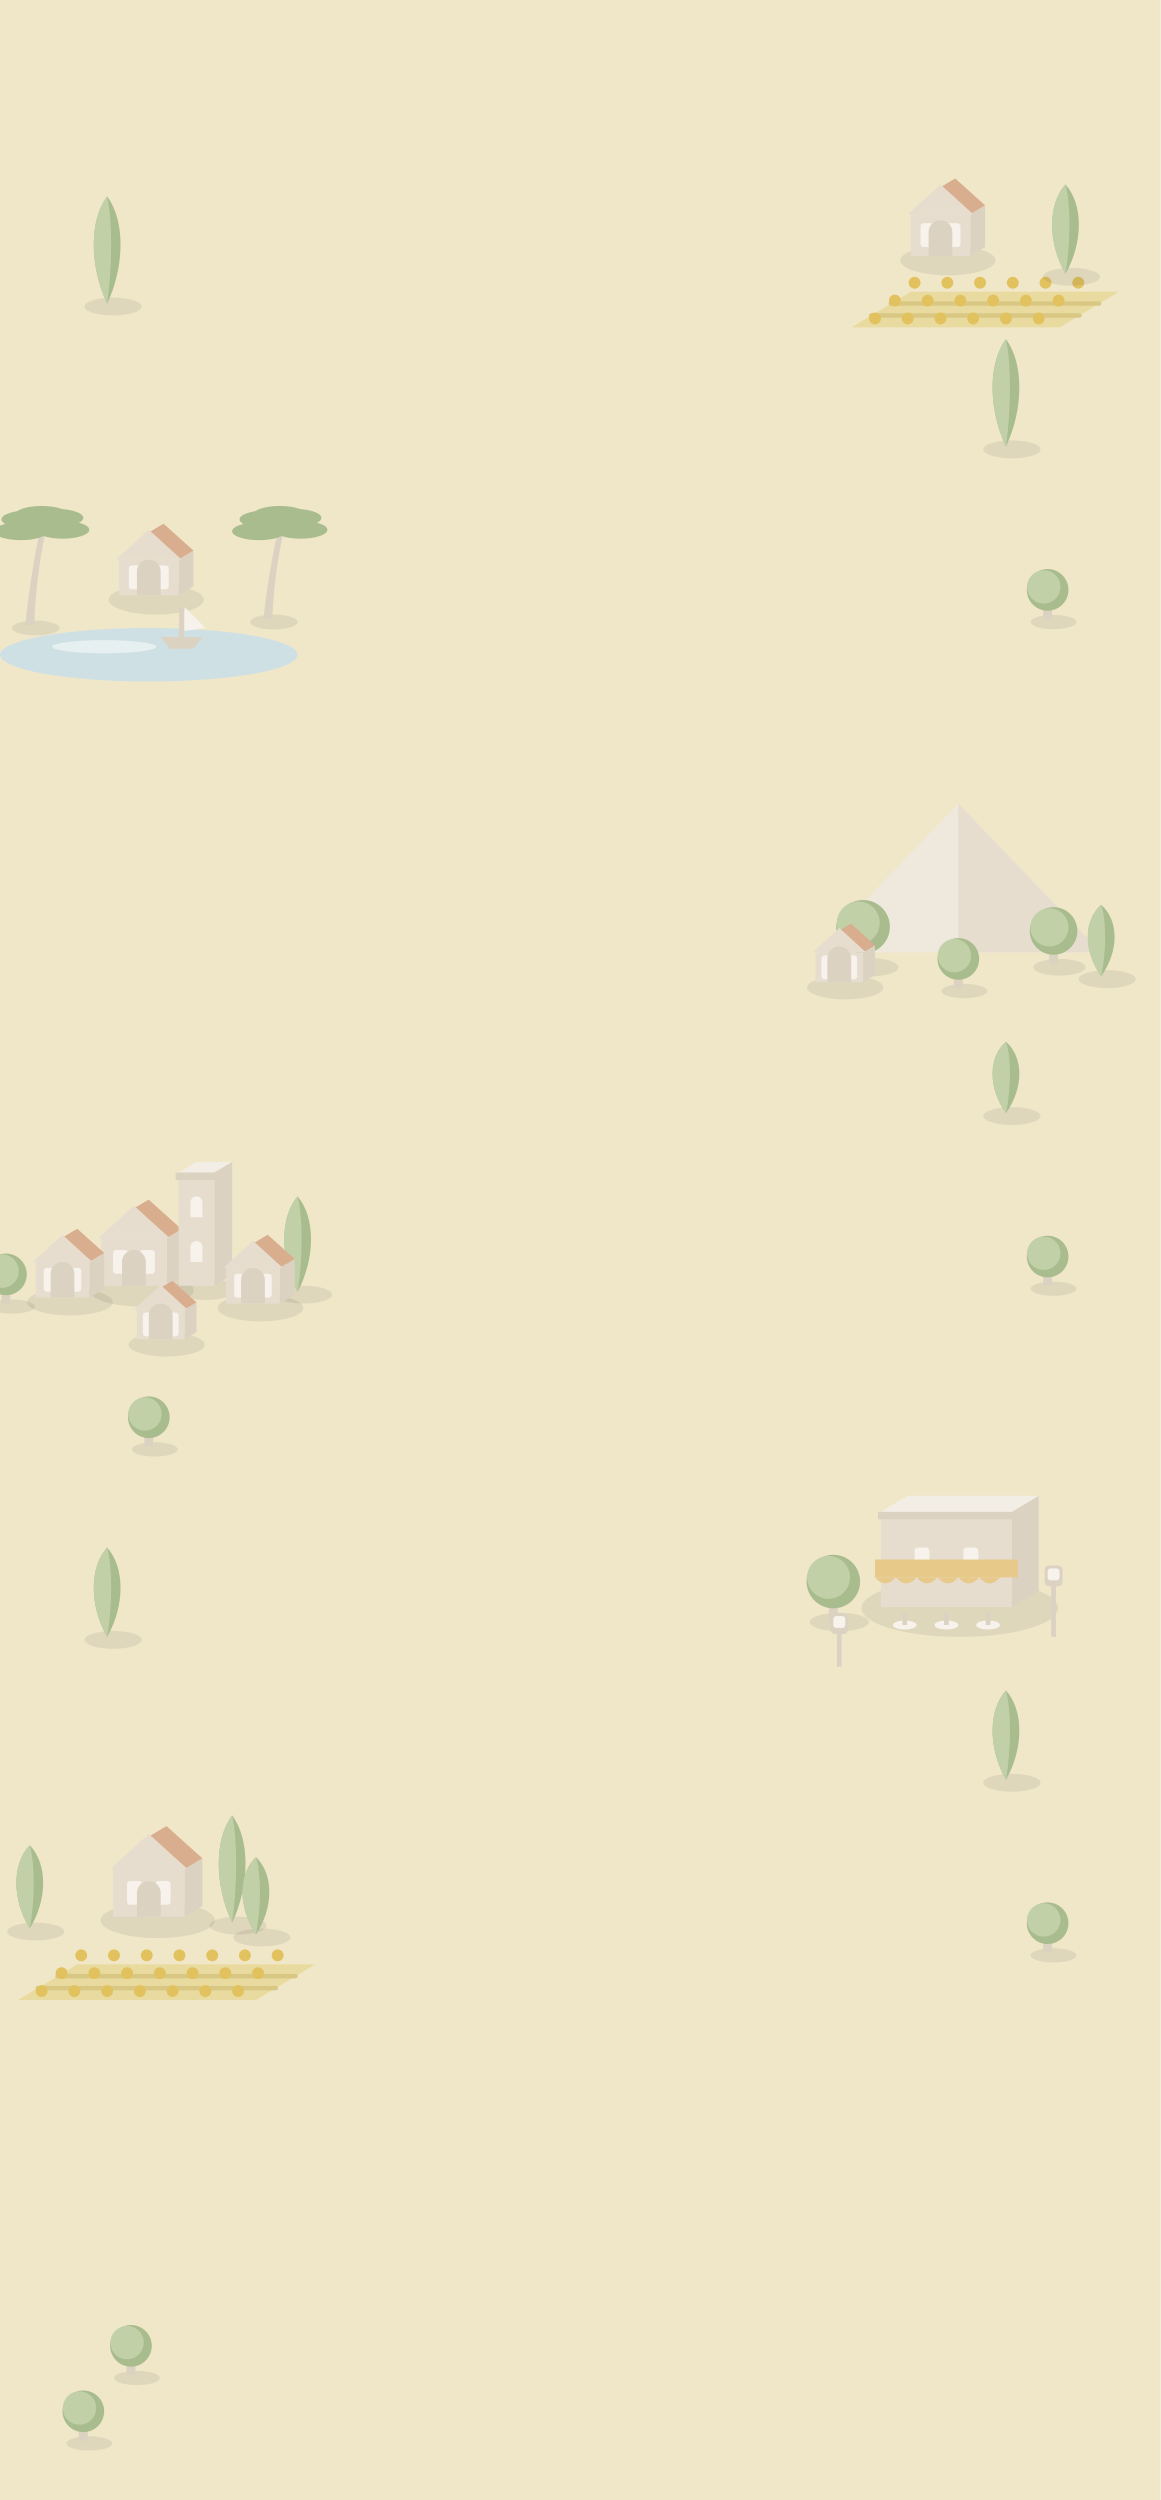
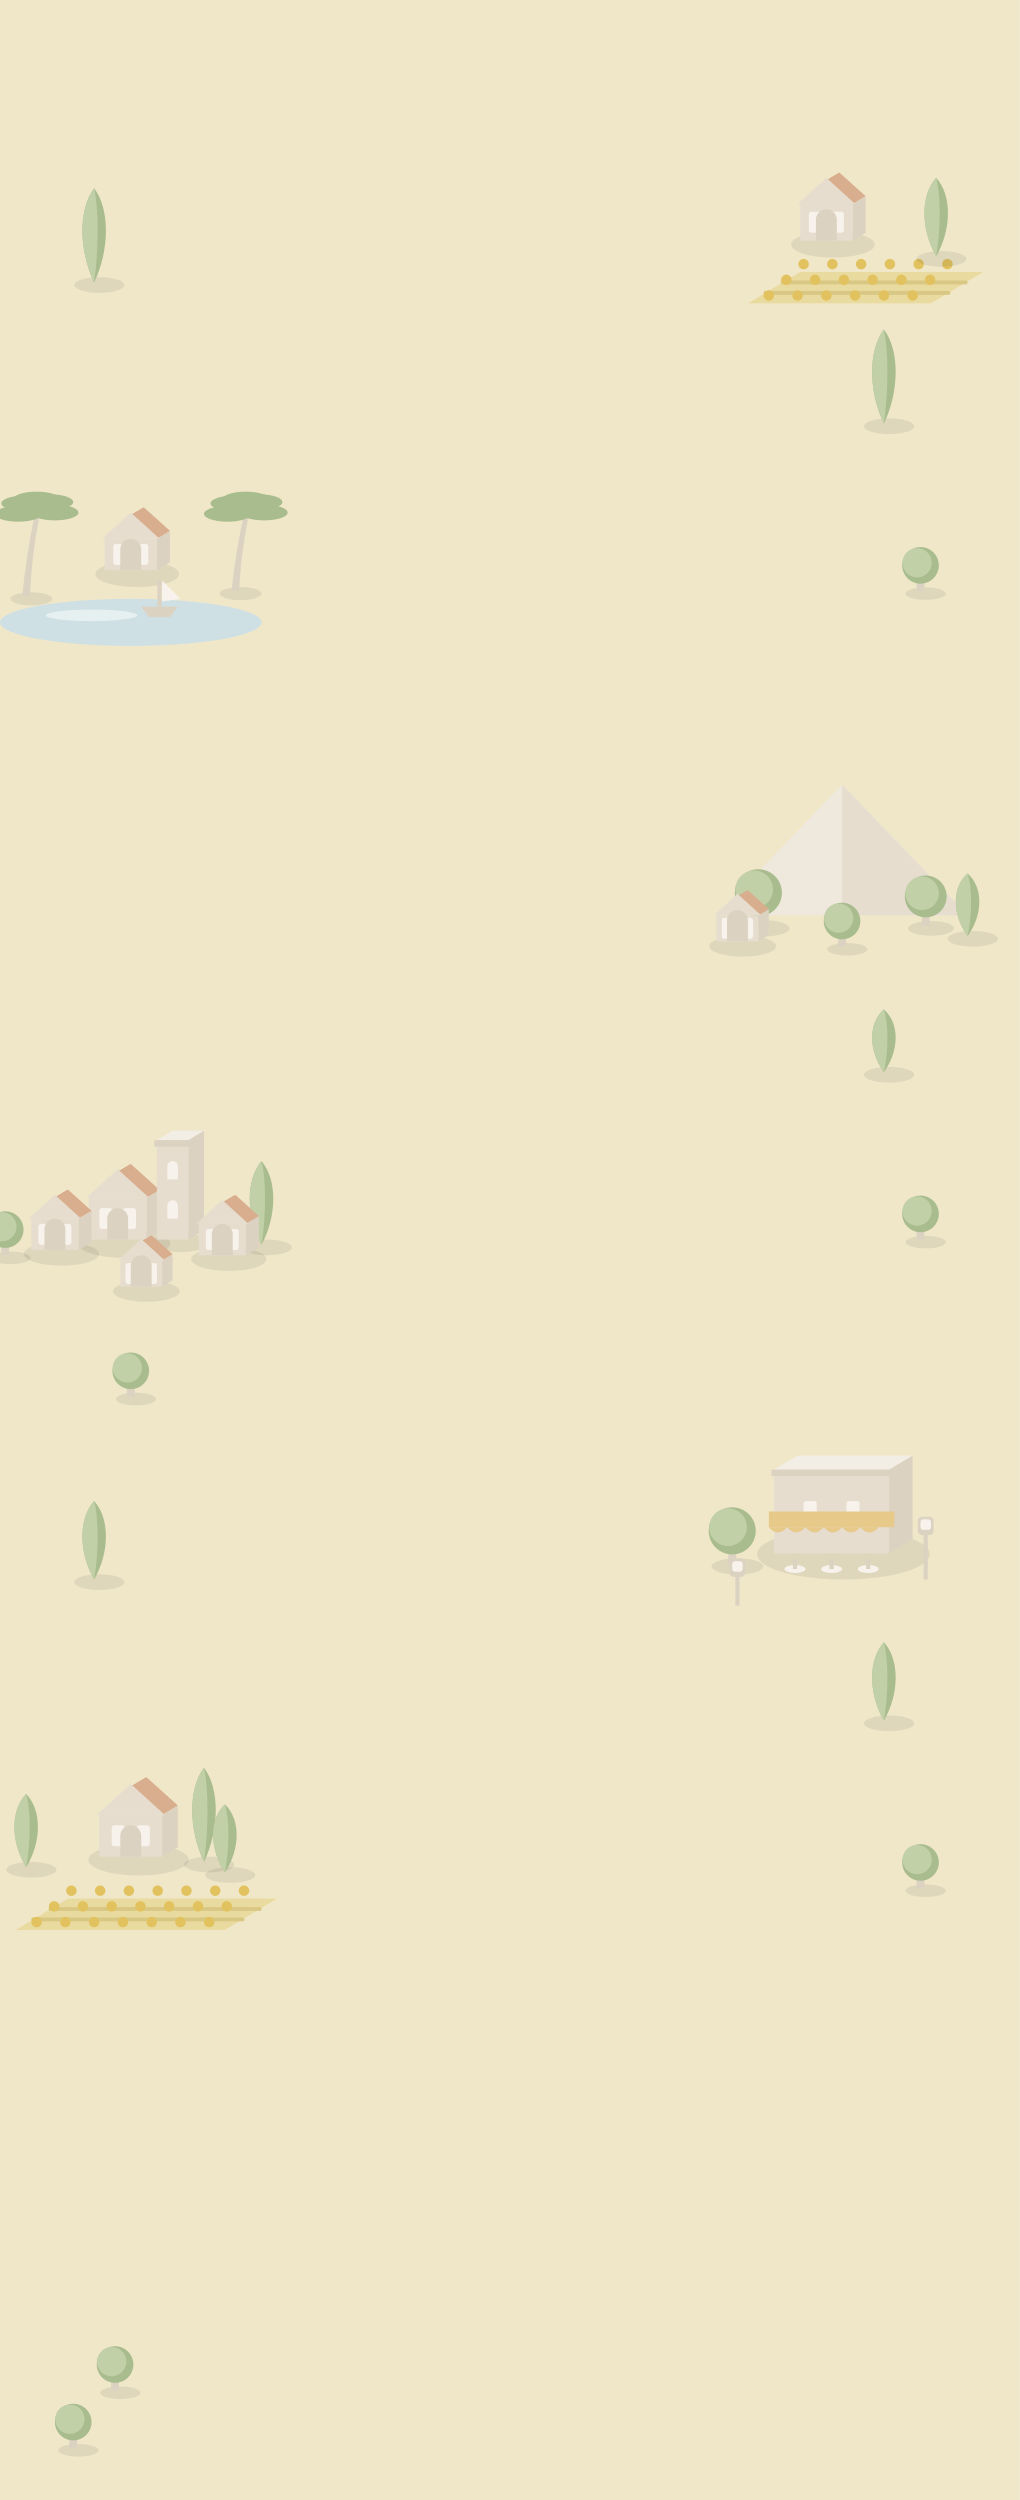
- <svg xmlns="http://www.w3.org/2000/svg" viewBox="0 0 390 840" width="390" height="840" data-points="270,644 126,532 272,420 120,308 268,196 130,84">
+ <svg xmlns="http://www.w3.org/2000/svg" viewBox="0 0 390 956" width="390" height="956" data-points="264,710 134,586 260,462 128,338 262,214 136,90">
  <style>.tint{fill:#f0e7c9}.c0{fill:#efe8dd}.s-c0{stroke:#efe8dd}.c1{fill:#e6ddcf}.s-c1{stroke:#e6ddcf}.c2{fill:#dcd2c2}.s-c2{stroke:#dcd2c2}.c3{fill:#f3eee5}.s-c3{stroke:#f3eee5}.c4{fill:#f7f3ec}.s-c4{stroke:#f7f3ec}.c5{fill:#d9ae8e}.s-c5{stroke:#d9ae8e}.c6{fill:#c8957a}.s-c6{stroke:#c8957a}.c7{fill:#cdc9d2}.s-c7{stroke:#cdc9d2}.c8{fill:#b6b1bd}.s-c8{stroke:#b6b1bd}.c9{fill:#c2d0a8}.s-c9{stroke:#c2d0a8}.c10{fill:#a8bc8e}.s-c10{stroke:#a8bc8e}.c11{fill:#cfe0e4}.s-c11{stroke:#cfe0e4}.c12{fill:#e9f2f3}.s-c12{stroke:#e9f2f3}.c13{fill:rgba(35, 32, 28, .08)}.s-c13{stroke:rgba(35, 32, 28, .08)}.c14{fill:#e9b97c}.s-c14{stroke:#e9b97c}.c15{fill:#e6d9b8}.s-c15{stroke:#e6d9b8}.c16{fill:#d9c9a3}.s-c16{stroke:#d9c9a3}.c17{fill:#e3d8ac}.s-c17{stroke:#e3d8ac}.c18{fill:#d4c694}.s-c18{stroke:#d4c694}.c19{fill:#e9dba0}.s-c19{stroke:#e9dba0}.c20{fill:#d9c884}.s-c20{stroke:#d9c884}.c21{fill:#e2c25e}.s-c21{stroke:#e2c25e}.c22{fill:#ebd38a}.s-c22{stroke:#ebd38a}.c23{fill:#e7c98a}.s-c23{stroke:#e7c98a}@media(prefers-color-scheme:dark){.tint{fill:#28251c}.c0{fill:#2c2721}.s-c0{stroke:#2c2721}.c1{fill:#373129}.s-c1{stroke:#373129}.c2{fill:#2d2823}.s-c2{stroke:#2d2823}.c3{fill:#433c33}.s-c3{stroke:#433c33}.c4{fill:#8b7146}.s-c4{stroke:#8b7146}.c5{fill:#5c4136}.s-c5{stroke:#5c4136}.c6{fill:#4b342b}.s-c6{stroke:#4b342b}.c7{fill:#3c3b42}.s-c7{stroke:#3c3b42}.c8{fill:#2f2e35}.s-c8{stroke:#2f2e35}.c9{fill:#3f4b34}.s-c9{stroke:#3f4b34}.c10{fill:#33402a}.s-c10{stroke:#33402a}.c11{fill:#2a3a40}.s-c11{stroke:#2a3a40}.c12{fill:#354850}.s-c12{stroke:#354850}.c13{fill:rgba(0, 0, 0, .28)}.s-c13{stroke:rgba(0, 0, 0, .28)}.c14{fill:#8c6a44}.s-c14{stroke:#8c6a44}.c15{fill:#58492f}.s-c15{stroke:#58492f}.c16{fill:#4a3d28}.s-c16{stroke:#4a3d28}.c17{fill:#4a4430}.s-c17{stroke:#4a4430}.c18{fill:#403a27}.s-c18{stroke:#403a27}.c19{fill:#55502f}.s-c19{stroke:#55502f}.c20{fill:#4a4528}.s-c20{stroke:#4a4528}.c21{fill:#8f7430}.s-c21{stroke:#8f7430}.c22{fill:#a3863c}.s-c22{stroke:#a3863c}.c23{fill:#7a6236}.s-c23{stroke:#7a6236}}</style>
-   <rect x="0" y="0" width="390" height="840" class="tint" />
-   <path d="M286 110 L356 110 L376 98 L306 98Z" class="c19" />
-   <path d="M292.7 106L362.7 106" fill="none" class="s-c20" stroke-width="1.5" stroke-linecap="round" stroke-linejoin="round" />
-   <path d="M299.3 102L369.3 102" fill="none" class="s-c20" stroke-width="1.5" stroke-linecap="round" stroke-linejoin="round" />
-   <circle cx="294" cy="107" r="2" class="c21" />
-   <circle cx="305" cy="107" r="2" class="c21" />
-   <circle cx="316" cy="107" r="2" class="c21" />
-   <circle cx="327" cy="107" r="2" class="c21" />
-   <circle cx="338" cy="107" r="2" class="c21" />
-   <circle cx="349" cy="107" r="2" class="c21" />
-   <circle cx="300.7" cy="101" r="2" class="c21" />
-   <circle cx="311.7" cy="101" r="2" class="c21" />
-   <circle cx="322.7" cy="101" r="2" class="c21" />
-   <circle cx="333.7" cy="101" r="2" class="c21" />
-   <circle cx="344.7" cy="101" r="2" class="c21" />
-   <circle cx="355.7" cy="101" r="2" class="c21" />
-   <circle cx="307.3" cy="95" r="2" class="c21" />
-   <circle cx="318.3" cy="95" r="2" class="c21" />
-   <circle cx="329.3" cy="95" r="2" class="c21" />
-   <circle cx="340.3" cy="95" r="2" class="c21" />
-   <circle cx="351.3" cy="95" r="2" class="c21" />
-   <circle cx="362.3" cy="95" r="2" class="c21" />
-   <ellipse cx="318.5" cy="87.5" rx="16" ry="5" class="c13" />
-   <path d="M316 63 L306 72 L311 69 L321 60Z" class="c6" />
-   <path d="M326 86 L326 72 L331 69 L331 83Z" class="c2" />
-   <path d="M316 63 L326 72 L331 69 L321 60Z" class="c5" />
-   <rect x="306" y="72" width="20" height="14" class="c1" />
-   <path d="M305 72 L316 62 L327 72Z" class="c1" />
-   <rect x="309.3" y="75" width="5" height="8" class="c4" rx="1" />
-   <rect x="317.7" y="75" width="5" height="8" class="c4" rx="1" />
-   <path d="M312 86V78a4 4 0 0 1 8 0V86Z" class="c2" />
-   <ellipse cx="360" cy="93" rx="9.6" ry="3" class="c13" />
-   <path d="M358 92C352 81.5 352 68.6 358 62C364 68.6 364 81.5 358 92Z" class="c10" />
-   <path d="M358 92C352 81.5 352 68.6 358 62C359.8 68.6 359.8 81.5 358 92Z" class="c9" />
-   <ellipse cx="38" cy="103" rx="9.6" ry="3" class="c13" />
-   <path d="M36 102C30 89.4 30 73.9 36 66C42 73.9 42 89.4 36 102Z" class="c10" />
-   <path d="M36 102C30 89.4 30 73.9 36 66C37.8 73.9 37.8 89.4 36 102Z" class="c9" />
-   <ellipse cx="340" cy="151" rx="9.6" ry="3" class="c13" />
-   <path d="M338 150C332 137.4 332 121.9 338 114C344 121.9 344 137.4 338 150Z" class="c10" />
-   <path d="M338 150C332 137.4 332 121.9 338 114C339.8 121.9 339.8 137.4 338 150Z" class="c9" />
-   <ellipse cx="52.5" cy="201.5" rx="16" ry="5" class="c13" />
-   <path d="M50 179 L40 188 L45 185 L55 176Z" class="c6" />
-   <path d="M60 200 L60 188 L65 185 L65 197Z" class="c2" />
-   <path d="M50 179 L60 188 L65 185 L55 176Z" class="c5" />
-   <rect x="40" y="188" width="20" height="12" class="c1" />
-   <path d="M39 188 L50 178 L61 188Z" class="c1" />
-   <rect x="43.3" y="190" width="5" height="8" class="c4" rx="1" />
-   <rect x="51.7" y="190" width="5" height="8" class="c4" rx="1" />
-   <path d="M46 200V192a4 4 0 0 1 8 0V200Z" class="c2" />
-   <ellipse cx="92" cy="209" rx="8" ry="2.5" class="c13" />
-   <path d="M88.5 208Q90 194 93 180L95 180Q92 194 91.5 208Z" class="c2" />
-   <ellipse cx="87" cy="178.5" rx="9" ry="3" class="c10" />
-   <ellipse cx="101" cy="178" rx="9" ry="3" class="c10" />
-   <ellipse cx="89.5" cy="174.5" rx="9" ry="3" class="c10" />
-   <ellipse cx="99" cy="174" rx="9" ry="3" class="c10" />
-   <ellipse cx="94" cy="173" rx="9" ry="3" class="c10" />
-   <ellipse cx="354" cy="209" rx="7.7" ry="2.4" class="c13" />
-   <rect x="350.5" y="201.7" width="3" height="6.3" class="c2" />
-   <circle cx="352" cy="198.2" r="7" class="c10" />
-   <circle cx="350.7" cy="197.2" r="5.6" class="c9" />
-   <ellipse cx="12" cy="211" rx="8" ry="2.5" class="c13" />
-   <path d="M8.5 210Q10 195 13 180L15 180Q12 195 11.5 210Z" class="c2" />
-   <ellipse cx="7" cy="178.5" rx="9" ry="3" class="c10" />
-   <ellipse cx="21" cy="178" rx="9" ry="3" class="c10" />
-   <ellipse cx="9.5" cy="174.5" rx="9" ry="3" class="c10" />
-   <ellipse cx="19" cy="174" rx="9" ry="3" class="c10" />
-   <ellipse cx="14" cy="173" rx="9" ry="3" class="c10" />
-   <ellipse cx="50" cy="220" rx="50" ry="9" class="c11" />
-   <ellipse cx="35" cy="217.3" rx="17.5" ry="2.2" class="c12" opacity="0.9" />
-   <path d="M54 214 L57 218 L65 218 L68 214Z" class="c2" />
-   <rect x="60.2" y="204" width="1.6" height="10" class="c2" />
-   <path d="M62 204 L69 211 L62 212Z" class="c4" />
-   <path d="M274 320 L322 270 L370 320Z" class="c0" />
-   <path d="M322 320 L322 270 L370 320Z" class="c1" />
-   <ellipse cx="292" cy="325" rx="9.9" ry="3.1" class="c13" />
-   <rect x="288.5" y="315.9" width="3" height="8.1" class="c2" />
-   <circle cx="290" cy="311.4" r="9" class="c10" />
-   <circle cx="288.4" cy="310.1" r="7.2" class="c9" />
-   <ellipse cx="356" cy="325" rx="8.8" ry="2.8" class="c13" />
-   <rect x="352.5" y="316.8" width="3" height="7.2" class="c2" />
-   <circle cx="354" cy="312.8" r="8" class="c10" />
-   <circle cx="352.6" cy="311.6" r="6.4" class="c9" />
-   <ellipse cx="372" cy="329" rx="9.6" ry="3" class="c13" />
-   <path d="M370 328C364 319.6 364 309.3 370 304C376 309.3 376 319.6 370 328Z" class="c10" />
-   <path d="M370 328C364 319.6 364 309.3 370 304C371.8 309.3 371.8 319.6 370 328Z" class="c9" />
-   <ellipse cx="284" cy="331.8" rx="12.8" ry="4" class="c13" />
-   <path d="M282 312.8 L274 320 L278 317.6 L286 310.4Z" class="c6" />
-   <path d="M290 330 L290 320 L294 317.6 L294 327.6Z" class="c2" />
-   <path d="M282 312.8 L290 320 L294 317.6 L286 310.4Z" class="c5" />
-   <rect x="274" y="320" width="16" height="10" class="c1" />
-   <path d="M273 320 L282 311.8 L291 320Z" class="c1" />
-   <rect x="276" y="321" width="5" height="8" class="c4" rx="1" />
-   <rect x="283" y="321" width="5" height="8" class="c4" rx="1" />
-   <path d="M278 330V322a4 4 0 0 1 8 0V330Z" class="c2" />
-   <ellipse cx="324" cy="333" rx="7.7" ry="2.4" class="c13" />
-   <rect x="320.5" y="325.7" width="3" height="6.3" class="c2" />
-   <circle cx="322" cy="322.2" r="7" class="c10" />
-   <circle cx="320.7" cy="321.1" r="5.6" class="c9" />
-   <path d="M6 672 L86 672 L106 660 L26 660Z" class="c19" />
-   <path d="M12.7 668L92.7 668" fill="none" class="s-c20" stroke-width="1.5" stroke-linecap="round" stroke-linejoin="round" />
-   <path d="M19.3 664L99.3 664" fill="none" class="s-c20" stroke-width="1.5" stroke-linecap="round" stroke-linejoin="round" />
-   <circle cx="14" cy="669" r="2" class="c21" />
-   <circle cx="25" cy="669" r="2" class="c21" />
-   <circle cx="36" cy="669" r="2" class="c21" />
-   <circle cx="47" cy="669" r="2" class="c21" />
-   <circle cx="58" cy="669" r="2" class="c21" />
-   <circle cx="69" cy="669" r="2" class="c21" />
-   <circle cx="80" cy="669" r="2" class="c21" />
-   <circle cx="20.7" cy="663" r="2" class="c21" />
-   <circle cx="31.7" cy="663" r="2" class="c21" />
-   <circle cx="42.7" cy="663" r="2" class="c21" />
-   <circle cx="53.7" cy="663" r="2" class="c21" />
-   <circle cx="64.7" cy="663" r="2" class="c21" />
-   <circle cx="75.7" cy="663" r="2" class="c21" />
-   <circle cx="86.7" cy="663" r="2" class="c21" />
-   <circle cx="27.3" cy="657" r="2" class="c21" />
-   <circle cx="38.3" cy="657" r="2" class="c21" />
-   <circle cx="49.3" cy="657" r="2" class="c21" />
-   <circle cx="60.3" cy="657" r="2" class="c21" />
-   <circle cx="71.3" cy="657" r="2" class="c21" />
-   <circle cx="82.3" cy="657" r="2" class="c21" />
-   <circle cx="93.3" cy="657" r="2" class="c21" />
-   <ellipse cx="340" cy="375" rx="9.6" ry="3" class="c13" />
-   <path d="M338 374C332 365.6 332 355.3 338 350C344 355.3 344 365.6 338 374Z" class="c10" />
-   <path d="M338 374C332 365.6 332 355.3 338 350C339.8 355.3 339.8 365.6 338 374Z" class="c9" />
-   <ellipse cx="47.5" cy="433.5" rx="17.6" ry="5.5" class="c13" />
-   <path d="M45 406.1 L34 416 L39 413 L50 403.1Z" class="c6" />
-   <path d="M56 432 L56 416 L61 413 L61 429Z" class="c2" />
-   <path d="M45 406.1 L56 416 L61 413 L50 403.1Z" class="c5" />
-   <rect x="34" y="416" width="22" height="16" class="c1" />
-   <path d="M33 416 L45 405.1 L57 416Z" class="c1" />
-   <rect x="38" y="420" width="5" height="8" class="c4" rx="1" />
-   <rect x="47" y="420" width="5" height="8" class="c4" rx="1" />
-   <path d="M41 432V424a4 4 0 0 1 8 0V432Z" class="c2" />
-   <ellipse cx="69" cy="433.2" rx="10.8" ry="3.6" class="c13" />
-   <path d="M60 394 L72 394 L78 390.4 L66 390.4Z" class="c3" />
-   <path d="M72 432 L72 394 L78 390.4 L78 428.4Z" class="c2" />
-   <rect x="60" y="394" width="12" height="38" class="c1" />
-   <path d="M64 409V404a2 2 0 0 1 4 0V409Z" class="c4" />
-   <path d="M64 424V419a2 2 0 0 1 4 0V424Z" class="c4" />
-   <rect x="59" y="394" width="14" height="2.5" class="c2" />
-   <ellipse cx="354" cy="433" rx="7.7" ry="2.4" class="c13" />
-   <rect x="350.5" y="425.7" width="3" height="6.3" class="c2" />
-   <circle cx="352" cy="422.2" r="7" class="c10" />
-   <circle cx="350.7" cy="421.1" r="5.6" class="c9" />
-   <ellipse cx="102" cy="435" rx="9.6" ry="3" class="c13" />
-   <path d="M100 434C94 422.8 94 409 100 402C106 409 106 422.8 100 434Z" class="c10" />
-   <path d="M100 434C94 422.8 94 409 100 402C101.8 409 101.8 422.8 100 434Z" class="c9" />
-   <ellipse cx="23.5" cy="437.5" rx="14.4" ry="4.5" class="c13" />
-   <path d="M21 415.9 L12 424 L17 421 L26 412.9Z" class="c6" />
-   <path d="M30 436 L30 424 L35 421 L35 433Z" class="c2" />
-   <path d="M21 415.9 L30 424 L35 421 L26 412.9Z" class="c5" />
-   <rect x="12" y="424" width="18" height="12" class="c1" />
-   <path d="M11 424 L21 414.9 L31 424Z" class="c1" />
-   <rect x="14.7" y="426" width="5" height="8" class="c4" rx="1" />
-   <rect x="22.3" y="426" width="5" height="8" class="c4" rx="1" />
-   <path d="M17 436V428a4 4 0 0 1 8 0V436Z" class="c2" />
-   <ellipse cx="87.5" cy="439.5" rx="14.4" ry="4.5" class="c13" />
-   <path d="M85 417.9 L76 426 L81 423 L90 414.9Z" class="c6" />
-   <path d="M94 438 L94 426 L99 423 L99 435Z" class="c2" />
-   <path d="M85 417.9 L94 426 L99 423 L90 414.9Z" class="c5" />
-   <rect x="76" y="426" width="18" height="12" class="c1" />
-   <path d="M75 426 L85 416.9 L95 426Z" class="c1" />
-   <rect x="78.7" y="428" width="5" height="8" class="c4" rx="1" />
-   <rect x="86.3" y="428" width="5" height="8" class="c4" rx="1" />
-   <path d="M81 438V430a4 4 0 0 1 8 0V438Z" class="c2" />
-   <ellipse cx="4" cy="439" rx="7.7" ry="2.4" class="c13" />
-   <rect x="0.5" y="431.7" width="3" height="6.3" class="c2" />
-   <circle cx="2" cy="428.2" r="7" class="c10" />
-   <circle cx="0.7" cy="427.1" r="5.6" class="c9" />
-   <ellipse cx="56" cy="451.8" rx="12.8" ry="4" class="c13" />
-   <path d="M54 432.8 L46 440 L50 437.6 L58 430.4Z" class="c6" />
-   <path d="M62 450 L62 440 L66 437.6 L66 447.6Z" class="c2" />
-   <path d="M54 432.8 L62 440 L66 437.6 L58 430.4Z" class="c5" />
-   <rect x="46" y="440" width="16" height="10" class="c1" />
-   <path d="M45 440 L54 431.8 L63 440Z" class="c1" />
-   <rect x="48" y="441" width="5" height="8" class="c4" rx="1" />
-   <rect x="55" y="441" width="5" height="8" class="c4" rx="1" />
-   <path d="M50 450V442a4 4 0 0 1 8 0V450Z" class="c2" />
-   <ellipse cx="52" cy="487" rx="7.7" ry="2.4" class="c13" />
-   <rect x="48.5" y="479.7" width="3" height="6.3" class="c2" />
-   <circle cx="50" cy="476.2" r="7" class="c10" />
-   <circle cx="48.7" cy="475.1" r="5.6" class="c9" />
-   <ellipse cx="282" cy="545" rx="9.9" ry="3.1" class="c13" />
-   <rect x="278.5" y="535.9" width="3" height="8.1" class="c2" />
-   <circle cx="280" cy="531.4" r="9" class="c10" />
-   <circle cx="278.4" cy="530" r="7.2" class="c9" />
-   <ellipse cx="322.5" cy="540.3" rx="33" ry="9.7" class="c13" />
-   <path d="M296 508 L340 508 L349 502.6 L305 502.6Z" class="c3" />
-   <path d="M340 540 L340 508 L349 502.6 L349 534.6Z" class="c2" />
-   <rect x="296" y="508" width="44" height="32" class="c1" />
-   <rect x="295" y="508" width="46" height="2.5" class="c2" />
-   <rect x="307.3" y="520" width="5" height="8" class="c4" rx="1" />
-   <rect x="323.7" y="520" width="5" height="8" class="c4" rx="1" />
-   <rect x="294" y="524" width="48" height="6" class="c23" />
-   <path d="M294 530q3.5 4 7 0Z" class="c23" />
-   <path d="M301 530q3.5 4 7 0Z" class="c23" />
-   <path d="M308 530q3.5 4 7 0Z" class="c23" />
-   <path d="M315 530q3.5 4 7 0Z" class="c23" />
-   <path d="M322 530q3.5 4 7 0Z" class="c23" />
-   <path d="M329 530q3.5 4 7 0Z" class="c23" />
-   <ellipse cx="304" cy="546" rx="4" ry="1.5" class="c4" />
-   <rect x="303.2" y="542" width="1.6" height="4" class="c2" />
-   <ellipse cx="318" cy="546" rx="4" ry="1.5" class="c4" />
-   <rect x="317.2" y="542" width="1.6" height="4" class="c2" />
-   <ellipse cx="332" cy="546" rx="4" ry="1.5" class="c4" />
-   <rect x="331.2" y="542" width="1.6" height="4" class="c2" />
-   <rect x="353.2" y="532" width="1.6" height="18" class="c2" />
-   <rect x="351" y="526" width="6" height="7" class="c2" rx="1.5" />
-   <rect x="352" y="527" width="4" height="4" class="c4" rx="1" />
-   <ellipse cx="38" cy="551" rx="9.6" ry="3" class="c13" />
-   <path d="M36 550C30 539.5 30 526.6 36 520C42 526.6 42 539.5 36 550Z" class="c10" />
-   <path d="M36 550C30 539.5 30 526.6 36 520C37.8 526.6 37.8 539.5 36 550Z" class="c9" />
-   <rect x="281.2" y="548" width="1.6" height="12" class="c2" />
-   <rect x="279" y="542" width="6" height="7" class="c2" rx="1.5" />
-   <rect x="280" y="543" width="4" height="4" class="c4" rx="1" />
-   <ellipse cx="340" cy="599" rx="9.6" ry="3" class="c13" />
-   <path d="M338 598C332 587.5 332 574.6 338 568C344 574.6 344 587.5 338 598Z" class="c10" />
-   <path d="M338 598C332 587.5 332 574.6 338 568C339.8 574.6 339.8 587.5 338 598Z" class="c9" />
-   <ellipse cx="53" cy="645.2" rx="19.2" ry="6" class="c13" />
-   <path d="M50 617.2 L38 628 L44 624.4 L56 613.6Z" class="c6" />
-   <path d="M62 644 L62 628 L68 624.4 L68 640.4Z" class="c2" />
-   <path d="M50 617.2 L62 628 L68 624.4 L56 613.6Z" class="c5" />
-   <rect x="38" y="628" width="24" height="16" class="c1" />
-   <path d="M37 628 L50 616.2 L63 628Z" class="c1" />
-   <rect x="42.7" y="632" width="5" height="8" class="c4" rx="1" />
-   <rect x="52.3" y="632" width="5" height="8" class="c4" rx="1" />
-   <path d="M46 644V636a4 4 0 0 1 8 0V644Z" class="c2" />
-   <ellipse cx="80" cy="647" rx="9.6" ry="3" class="c13" />
-   <path d="M78 646C72 633.4 72 617.9 78 610C84 617.9 84 633.4 78 646Z" class="c10" />
-   <path d="M78 646C72 633.4 72 617.9 78 610C79.8 617.9 79.8 633.4 78 646Z" class="c9" />
-   <ellipse cx="12" cy="649" rx="9.6" ry="3" class="c13" />
-   <path d="M10 648C4 638.2 4 626.2 10 620C16 626.2 16 638.2 10 648Z" class="c10" />
-   <path d="M10 648C4 638.2 4 626.2 10 620C11.8 626.2 11.8 638.2 10 648Z" class="c9" />
-   <ellipse cx="88" cy="651" rx="9.6" ry="3" class="c13" />
-   <path d="M86 650C80 640.9 80 629.7 86 624C92 629.7 92 640.9 86 650Z" class="c10" />
-   <path d="M86 650C80 640.9 80 629.7 86 624C87.8 629.7 87.8 640.9 86 650Z" class="c9" />
-   <ellipse cx="354" cy="657" rx="7.7" ry="2.4" class="c13" />
-   <rect x="350.5" y="649.7" width="3" height="6.3" class="c2" />
-   <circle cx="352" cy="646.2" r="7" class="c10" />
-   <circle cx="350.7" cy="645.1" r="5.6" class="c9" />
-   <ellipse cx="46" cy="799" rx="7.7" ry="2.4" class="c13" />
-   <rect x="42.5" y="791.7" width="3" height="6.3" class="c2" />
-   <circle cx="44" cy="788.2" r="7" class="c10" />
-   <circle cx="42.7" cy="787.1" r="5.6" class="c9" />
-   <ellipse cx="30" cy="821" rx="7.7" ry="2.4" class="c13" />
-   <rect x="26.5" y="813.7" width="3" height="6.3" class="c2" />
-   <circle cx="28" cy="810.2" r="7" class="c10" />
-   <circle cx="26.7" cy="809.1" r="5.6" class="c9" />
+   <rect x="0" y="0" width="390" height="956" class="tint" />
+   <path d="M286 116 L356 116 L376 104 L306 104Z" class="c19" />
+   <path d="M292.7 112L362.7 112" fill="none" class="s-c20" stroke-width="1.5" stroke-linecap="round" stroke-linejoin="round" />
+   <path d="M299.3 108L369.3 108" fill="none" class="s-c20" stroke-width="1.5" stroke-linecap="round" stroke-linejoin="round" />
+   <circle cx="294" cy="113" r="2" class="c21" />
+   <circle cx="305" cy="113" r="2" class="c21" />
+   <circle cx="316" cy="113" r="2" class="c21" />
+   <circle cx="327" cy="113" r="2" class="c21" />
+   <circle cx="338" cy="113" r="2" class="c21" />
+   <circle cx="349" cy="113" r="2" class="c21" />
+   <circle cx="300.7" cy="107" r="2" class="c21" />
+   <circle cx="311.7" cy="107" r="2" class="c21" />
+   <circle cx="322.7" cy="107" r="2" class="c21" />
+   <circle cx="333.7" cy="107" r="2" class="c21" />
+   <circle cx="344.7" cy="107" r="2" class="c21" />
+   <circle cx="355.7" cy="107" r="2" class="c21" />
+   <circle cx="307.3" cy="101" r="2" class="c21" />
+   <circle cx="318.3" cy="101" r="2" class="c21" />
+   <circle cx="329.3" cy="101" r="2" class="c21" />
+   <circle cx="340.3" cy="101" r="2" class="c21" />
+   <circle cx="351.3" cy="101" r="2" class="c21" />
+   <circle cx="362.3" cy="101" r="2" class="c21" />
+   <ellipse cx="318.5" cy="93.5" rx="16" ry="5" class="c13" />
+   <path d="M316 69 L306 78 L311 75 L321 66Z" class="c6" />
+   <path d="M326 92 L326 78 L331 75 L331 89Z" class="c2" />
+   <path d="M316 69 L326 78 L331 75 L321 66Z" class="c5" />
+   <rect x="306" y="78" width="20" height="14" class="c1" />
+   <path d="M305 78 L316 68 L327 78Z" class="c1" />
+   <rect x="309.3" y="81" width="5" height="8" class="c4" rx="1" />
+   <rect x="317.7" y="81" width="5" height="8" class="c4" rx="1" />
+   <path d="M312 92V84a4 4 0 0 1 8 0V92Z" class="c2" />
+   <ellipse cx="360" cy="99" rx="9.6" ry="3" class="c13" />
+   <path d="M358 98C352 87.5 352 74.6 358 68C364 74.6 364 87.5 358 98Z" class="c10" />
+   <path d="M358 98C352 87.5 352 74.6 358 68C359.8 74.6 359.8 87.5 358 98Z" class="c9" />
+   <ellipse cx="38" cy="109" rx="9.6" ry="3" class="c13" />
+   <path d="M36 108C30 95.4 30 79.9 36 72C42 79.9 42 95.4 36 108Z" class="c10" />
+   <path d="M36 108C30 95.4 30 79.9 36 72C37.8 79.9 37.8 95.4 36 108Z" class="c9" />
+   <ellipse cx="340" cy="163" rx="9.6" ry="3" class="c13" />
+   <path d="M338 162C332 149.4 332 133.9 338 126C344 133.9 344 149.4 338 162Z" class="c10" />
+   <path d="M338 162C332 149.4 332 133.9 338 126C339.8 133.9 339.8 149.4 338 162Z" class="c9" />
+   <ellipse cx="52.5" cy="219.5" rx="16" ry="5" class="c13" />
+   <path d="M50 197 L40 206 L45 203 L55 194Z" class="c6" />
+   <path d="M60 218 L60 206 L65 203 L65 215Z" class="c2" />
+   <path d="M50 197 L60 206 L65 203 L55 194Z" class="c5" />
+   <rect x="40" y="206" width="20" height="12" class="c1" />
+   <path d="M39 206 L50 196 L61 206Z" class="c1" />
+   <rect x="43.3" y="208" width="5" height="8" class="c4" rx="1" />
+   <rect x="51.7" y="208" width="5" height="8" class="c4" rx="1" />
+   <path d="M46 218V210a4 4 0 0 1 8 0V218Z" class="c2" />
+   <ellipse cx="92" cy="227" rx="8" ry="2.5" class="c13" />
+   <path d="M88.5 226Q90 212 93 198L95 198Q92 212 91.5 226Z" class="c2" />
+   <ellipse cx="87" cy="196.5" rx="9" ry="3" class="c10" />
+   <ellipse cx="101" cy="196" rx="9" ry="3" class="c10" />
+   <ellipse cx="89.5" cy="192.5" rx="9" ry="3" class="c10" />
+   <ellipse cx="99" cy="192" rx="9" ry="3" class="c10" />
+   <ellipse cx="94" cy="191" rx="9" ry="3" class="c10" />
+   <ellipse cx="354" cy="227" rx="7.7" ry="2.4" class="c13" />
+   <rect x="350.5" y="219.7" width="3" height="6.3" class="c2" />
+   <circle cx="352" cy="216.2" r="7" class="c10" />
+   <circle cx="350.7" cy="215.2" r="5.6" class="c9" />
+   <ellipse cx="12" cy="229" rx="8" ry="2.5" class="c13" />
+   <path d="M8.5 228Q10 213 13 198L15 198Q12 213 11.5 228Z" class="c2" />
+   <ellipse cx="7" cy="196.5" rx="9" ry="3" class="c10" />
+   <ellipse cx="21" cy="196" rx="9" ry="3" class="c10" />
+   <ellipse cx="9.5" cy="192.5" rx="9" ry="3" class="c10" />
+   <ellipse cx="19" cy="192" rx="9" ry="3" class="c10" />
+   <ellipse cx="14" cy="191" rx="9" ry="3" class="c10" />
+   <ellipse cx="50" cy="238" rx="50" ry="9" class="c11" />
+   <ellipse cx="35" cy="235.3" rx="17.5" ry="2.2" class="c12" opacity="0.9" />
+   <path d="M54 232 L57 236 L65 236 L68 232Z" class="c2" />
+   <rect x="60.2" y="222" width="1.6" height="10" class="c2" />
+   <path d="M62 222 L69 229 L62 230Z" class="c4" />
+   <path d="M274 350 L322 300 L370 350Z" class="c0" />
+   <path d="M322 350 L322 300 L370 350Z" class="c1" />
+   <ellipse cx="292" cy="355" rx="9.9" ry="3.1" class="c13" />
+   <rect x="288.5" y="345.9" width="3" height="8.1" class="c2" />
+   <circle cx="290" cy="341.4" r="9" class="c10" />
+   <circle cx="288.4" cy="340.1" r="7.2" class="c9" />
+   <ellipse cx="356" cy="355" rx="8.8" ry="2.8" class="c13" />
+   <rect x="352.5" y="346.8" width="3" height="7.2" class="c2" />
+   <circle cx="354" cy="342.8" r="8" class="c10" />
+   <circle cx="352.6" cy="341.6" r="6.4" class="c9" />
+   <ellipse cx="372" cy="359" rx="9.6" ry="3" class="c13" />
+   <path d="M370 358C364 349.6 364 339.3 370 334C376 339.3 376 349.6 370 358Z" class="c10" />
+   <path d="M370 358C364 349.6 364 339.3 370 334C371.8 339.3 371.8 349.6 370 358Z" class="c9" />
+   <ellipse cx="284" cy="361.8" rx="12.8" ry="4" class="c13" />
+   <path d="M282 342.8 L274 350 L278 347.6 L286 340.4Z" class="c6" />
+   <path d="M290 360 L290 350 L294 347.6 L294 357.6Z" class="c2" />
+   <path d="M282 342.8 L290 350 L294 347.6 L286 340.4Z" class="c5" />
+   <rect x="274" y="350" width="16" height="10" class="c1" />
+   <path d="M273 350 L282 341.8 L291 350Z" class="c1" />
+   <rect x="276" y="351" width="5" height="8" class="c4" rx="1" />
+   <rect x="283" y="351" width="5" height="8" class="c4" rx="1" />
+   <path d="M278 360V352a4 4 0 0 1 8 0V360Z" class="c2" />
+   <ellipse cx="324" cy="363" rx="7.7" ry="2.4" class="c13" />
+   <rect x="320.5" y="355.7" width="3" height="6.3" class="c2" />
+   <circle cx="322" cy="352.2" r="7" class="c10" />
+   <circle cx="320.7" cy="351.1" r="5.6" class="c9" />
+   <ellipse cx="340" cy="411" rx="9.6" ry="3" class="c13" />
+   <path d="M338 410C332 401.6 332 391.3 338 386C344 391.3 344 401.6 338 410Z" class="c10" />
+   <path d="M338 410C332 401.6 332 391.3 338 386C339.8 391.3 339.8 401.6 338 410Z" class="c9" />
+   <path d="M6 738 L86 738 L106 726 L26 726Z" class="c19" />
+   <path d="M12.7 734L92.7 734" fill="none" class="s-c20" stroke-width="1.5" stroke-linecap="round" stroke-linejoin="round" />
+   <path d="M19.3 730L99.3 730" fill="none" class="s-c20" stroke-width="1.5" stroke-linecap="round" stroke-linejoin="round" />
+   <circle cx="14" cy="735" r="2" class="c21" />
+   <circle cx="25" cy="735" r="2" class="c21" />
+   <circle cx="36" cy="735" r="2" class="c21" />
+   <circle cx="47" cy="735" r="2" class="c21" />
+   <circle cx="58" cy="735" r="2" class="c21" />
+   <circle cx="69" cy="735" r="2" class="c21" />
+   <circle cx="80" cy="735" r="2" class="c21" />
+   <circle cx="20.7" cy="729" r="2" class="c21" />
+   <circle cx="31.7" cy="729" r="2" class="c21" />
+   <circle cx="42.7" cy="729" r="2" class="c21" />
+   <circle cx="53.7" cy="729" r="2" class="c21" />
+   <circle cx="64.7" cy="729" r="2" class="c21" />
+   <circle cx="75.7" cy="729" r="2" class="c21" />
+   <circle cx="86.7" cy="729" r="2" class="c21" />
+   <circle cx="27.3" cy="723" r="2" class="c21" />
+   <circle cx="38.3" cy="723" r="2" class="c21" />
+   <circle cx="49.3" cy="723" r="2" class="c21" />
+   <circle cx="60.3" cy="723" r="2" class="c21" />
+   <circle cx="71.3" cy="723" r="2" class="c21" />
+   <circle cx="82.3" cy="723" r="2" class="c21" />
+   <circle cx="93.3" cy="723" r="2" class="c21" />
+   <ellipse cx="47.5" cy="475.5" rx="17.6" ry="5.5" class="c13" />
+   <path d="M45 448.1 L34 458 L39 455 L50 445.1Z" class="c6" />
+   <path d="M56 474 L56 458 L61 455 L61 471Z" class="c2" />
+   <path d="M45 448.1 L56 458 L61 455 L50 445.1Z" class="c5" />
+   <rect x="34" y="458" width="22" height="16" class="c1" />
+   <path d="M33 458 L45 447.1 L57 458Z" class="c1" />
+   <rect x="38" y="462" width="5" height="8" class="c4" rx="1" />
+   <rect x="47" y="462" width="5" height="8" class="c4" rx="1" />
+   <path d="M41 474V466a4 4 0 0 1 8 0V474Z" class="c2" />
+   <ellipse cx="69" cy="475.2" rx="10.8" ry="3.6" class="c13" />
+   <path d="M60 436 L72 436 L78 432.4 L66 432.4Z" class="c3" />
+   <path d="M72 474 L72 436 L78 432.4 L78 470.4Z" class="c2" />
+   <rect x="60" y="436" width="12" height="38" class="c1" />
+   <path d="M64 451V446a2 2 0 0 1 4 0V451Z" class="c4" />
+   <path d="M64 466V461a2 2 0 0 1 4 0V466Z" class="c4" />
+   <rect x="59" y="436" width="14" height="2.5" class="c2" />
+   <ellipse cx="354" cy="475" rx="7.7" ry="2.4" class="c13" />
+   <rect x="350.5" y="467.7" width="3" height="6.3" class="c2" />
+   <circle cx="352" cy="464.2" r="7" class="c10" />
+   <circle cx="350.7" cy="463.1" r="5.6" class="c9" />
+   <ellipse cx="102" cy="477" rx="9.6" ry="3" class="c13" />
+   <path d="M100 476C94 464.8 94 451 100 444C106 451 106 464.8 100 476Z" class="c10" />
+   <path d="M100 476C94 464.8 94 451 100 444C101.8 451 101.8 464.8 100 476Z" class="c9" />
+   <ellipse cx="23.5" cy="479.5" rx="14.4" ry="4.5" class="c13" />
+   <path d="M21 457.9 L12 466 L17 463 L26 454.9Z" class="c6" />
+   <path d="M30 478 L30 466 L35 463 L35 475Z" class="c2" />
+   <path d="M21 457.9 L30 466 L35 463 L26 454.9Z" class="c5" />
+   <rect x="12" y="466" width="18" height="12" class="c1" />
+   <path d="M11 466 L21 456.9 L31 466Z" class="c1" />
+   <rect x="14.7" y="468" width="5" height="8" class="c4" rx="1" />
+   <rect x="22.3" y="468" width="5" height="8" class="c4" rx="1" />
+   <path d="M17 478V470a4 4 0 0 1 8 0V478Z" class="c2" />
+   <ellipse cx="87.5" cy="481.5" rx="14.4" ry="4.5" class="c13" />
+   <path d="M85 459.9 L76 468 L81 465 L90 456.9Z" class="c6" />
+   <path d="M94 480 L94 468 L99 465 L99 477Z" class="c2" />
+   <path d="M85 459.9 L94 468 L99 465 L90 456.9Z" class="c5" />
+   <rect x="76" y="468" width="18" height="12" class="c1" />
+   <path d="M75 468 L85 458.9 L95 468Z" class="c1" />
+   <rect x="78.7" y="470" width="5" height="8" class="c4" rx="1" />
+   <rect x="86.3" y="470" width="5" height="8" class="c4" rx="1" />
+   <path d="M81 480V472a4 4 0 0 1 8 0V480Z" class="c2" />
+   <ellipse cx="4" cy="481" rx="7.7" ry="2.4" class="c13" />
+   <rect x="0.5" y="473.7" width="3" height="6.3" class="c2" />
+   <circle cx="2" cy="470.2" r="7" class="c10" />
+   <circle cx="0.7" cy="469.1" r="5.6" class="c9" />
+   <ellipse cx="56" cy="493.8" rx="12.8" ry="4" class="c13" />
+   <path d="M54 474.8 L46 482 L50 479.6 L58 472.4Z" class="c6" />
+   <path d="M62 492 L62 482 L66 479.6 L66 489.6Z" class="c2" />
+   <path d="M54 474.8 L62 482 L66 479.6 L58 472.4Z" class="c5" />
+   <rect x="46" y="482" width="16" height="10" class="c1" />
+   <path d="M45 482 L54 473.8 L63 482Z" class="c1" />
+   <rect x="48" y="483" width="5" height="8" class="c4" rx="1" />
+   <rect x="55" y="483" width="5" height="8" class="c4" rx="1" />
+   <path d="M50 492V484a4 4 0 0 1 8 0V492Z" class="c2" />
+   <ellipse cx="52" cy="535" rx="7.7" ry="2.4" class="c13" />
+   <rect x="48.5" y="527.7" width="3" height="6.3" class="c2" />
+   <circle cx="50" cy="524.2" r="7" class="c10" />
+   <circle cx="48.7" cy="523.1" r="5.6" class="c9" />
+   <ellipse cx="282" cy="599" rx="9.9" ry="3.1" class="c13" />
+   <rect x="278.5" y="589.9" width="3" height="8.1" class="c2" />
+   <circle cx="280" cy="585.4" r="9" class="c10" />
+   <circle cx="278.4" cy="584" r="7.2" class="c9" />
+   <ellipse cx="322.5" cy="594.3" rx="33" ry="9.7" class="c13" />
+   <path d="M296 562 L340 562 L349 556.6 L305 556.6Z" class="c3" />
+   <path d="M340 594 L340 562 L349 556.6 L349 588.6Z" class="c2" />
+   <rect x="296" y="562" width="44" height="32" class="c1" />
+   <rect x="295" y="562" width="46" height="2.5" class="c2" />
+   <rect x="307.3" y="574" width="5" height="8" class="c4" rx="1" />
+   <rect x="323.7" y="574" width="5" height="8" class="c4" rx="1" />
+   <rect x="294" y="578" width="48" height="6" class="c23" />
+   <path d="M294 584q3.5 4 7 0Z" class="c23" />
+   <path d="M301 584q3.5 4 7 0Z" class="c23" />
+   <path d="M308 584q3.5 4 7 0Z" class="c23" />
+   <path d="M315 584q3.5 4 7 0Z" class="c23" />
+   <path d="M322 584q3.5 4 7 0Z" class="c23" />
+   <path d="M329 584q3.5 4 7 0Z" class="c23" />
+   <ellipse cx="304" cy="600" rx="4" ry="1.5" class="c4" />
+   <rect x="303.2" y="596" width="1.6" height="4" class="c2" />
+   <ellipse cx="318" cy="600" rx="4" ry="1.5" class="c4" />
+   <rect x="317.2" y="596" width="1.6" height="4" class="c2" />
+   <ellipse cx="332" cy="600" rx="4" ry="1.5" class="c4" />
+   <rect x="331.2" y="596" width="1.6" height="4" class="c2" />
+   <rect x="353.2" y="586" width="1.6" height="18" class="c2" />
+   <rect x="351" y="580" width="6" height="7" class="c2" rx="1.5" />
+   <rect x="352" y="581" width="4" height="4" class="c4" rx="1" />
+   <ellipse cx="38" cy="605" rx="9.6" ry="3" class="c13" />
+   <path d="M36 604C30 593.5 30 580.6 36 574C42 580.6 42 593.5 36 604Z" class="c10" />
+   <path d="M36 604C30 593.5 30 580.6 36 574C37.8 580.6 37.8 593.5 36 604Z" class="c9" />
+   <rect x="281.2" y="602" width="1.6" height="12" class="c2" />
+   <rect x="279" y="596" width="6" height="7" class="c2" rx="1.5" />
+   <rect x="280" y="597" width="4" height="4" class="c4" rx="1" />
+   <ellipse cx="340" cy="659" rx="9.6" ry="3" class="c13" />
+   <path d="M338 658C332 647.5 332 634.6 338 628C344 634.6 344 647.5 338 658Z" class="c10" />
+   <path d="M338 658C332 647.5 332 634.6 338 628C339.8 634.6 339.8 647.5 338 658Z" class="c9" />
+   <ellipse cx="53" cy="711.2" rx="19.2" ry="6" class="c13" />
+   <path d="M50 683.2 L38 694 L44 690.4 L56 679.6Z" class="c6" />
+   <path d="M62 710 L62 694 L68 690.4 L68 706.4Z" class="c2" />
+   <path d="M50 683.2 L62 694 L68 690.4 L56 679.6Z" class="c5" />
+   <rect x="38" y="694" width="24" height="16" class="c1" />
+   <path d="M37 694 L50 682.2 L63 694Z" class="c1" />
+   <rect x="42.7" y="698" width="5" height="8" class="c4" rx="1" />
+   <rect x="52.3" y="698" width="5" height="8" class="c4" rx="1" />
+   <path d="M46 710V702a4 4 0 0 1 8 0V710Z" class="c2" />
+   <ellipse cx="80" cy="713" rx="9.6" ry="3" class="c13" />
+   <path d="M78 712C72 699.4 72 683.9 78 676C84 683.9 84 699.4 78 712Z" class="c10" />
+   <path d="M78 712C72 699.4 72 683.9 78 676C79.8 683.9 79.8 699.4 78 712Z" class="c9" />
+   <ellipse cx="12" cy="715" rx="9.6" ry="3" class="c13" />
+   <path d="M10 714C4 704.2 4 692.2 10 686C16 692.2 16 704.2 10 714Z" class="c10" />
+   <path d="M10 714C4 704.2 4 692.2 10 686C11.8 692.2 11.8 704.2 10 714Z" class="c9" />
+   <ellipse cx="88" cy="717" rx="9.6" ry="3" class="c13" />
+   <path d="M86 716C80 706.9 80 695.7 86 690C92 695.7 92 706.9 86 716Z" class="c10" />
+   <path d="M86 716C80 706.9 80 695.7 86 690C87.8 695.7 87.8 706.9 86 716Z" class="c9" />
+   <ellipse cx="354" cy="723" rx="7.7" ry="2.4" class="c13" />
+   <rect x="350.5" y="715.7" width="3" height="6.3" class="c2" />
+   <circle cx="352" cy="712.2" r="7" class="c10" />
+   <circle cx="350.7" cy="711.1" r="5.6" class="c9" />
+   <ellipse cx="46" cy="915" rx="7.7" ry="2.4" class="c13" />
+   <rect x="42.5" y="907.7" width="3" height="6.3" class="c2" />
+   <circle cx="44" cy="904.2" r="7" class="c10" />
+   <circle cx="42.7" cy="903.1" r="5.6" class="c9" />
+   <ellipse cx="30" cy="937" rx="7.7" ry="2.4" class="c13" />
+   <rect x="26.5" y="929.7" width="3" height="6.3" class="c2" />
+   <circle cx="28" cy="926.2" r="7" class="c10" />
+   <circle cx="26.7" cy="925.1" r="5.6" class="c9" />
</svg>
